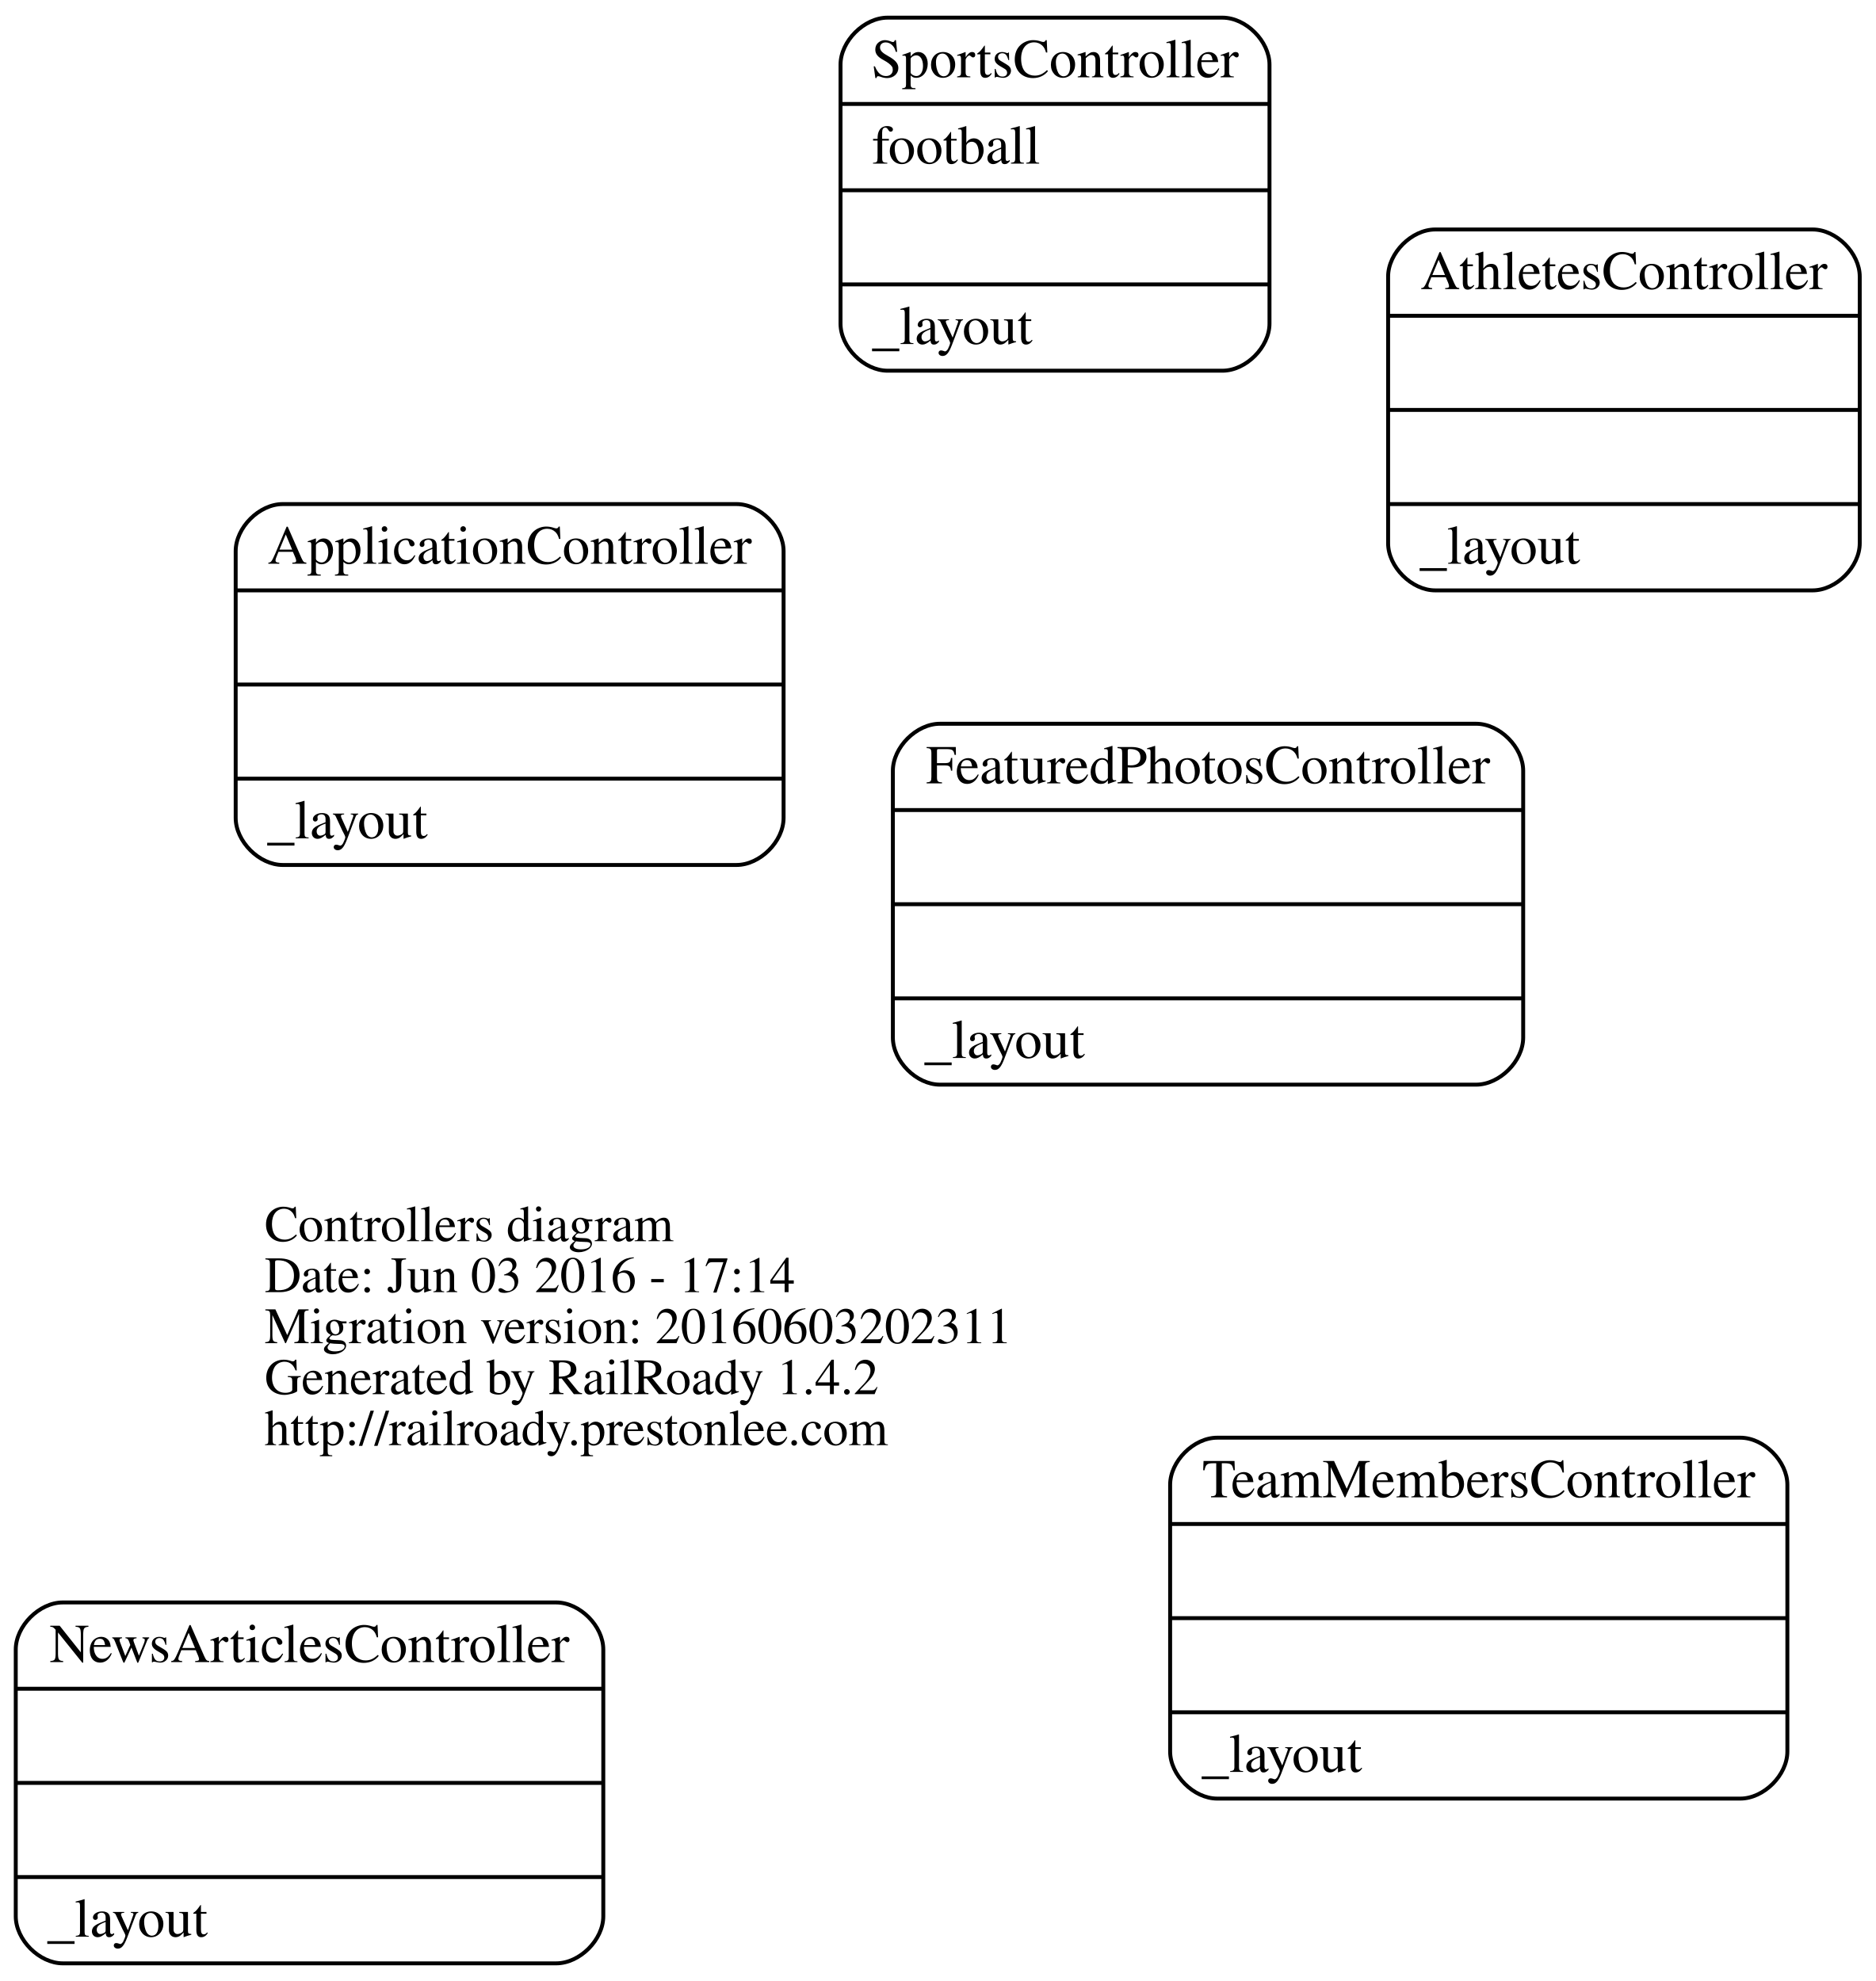
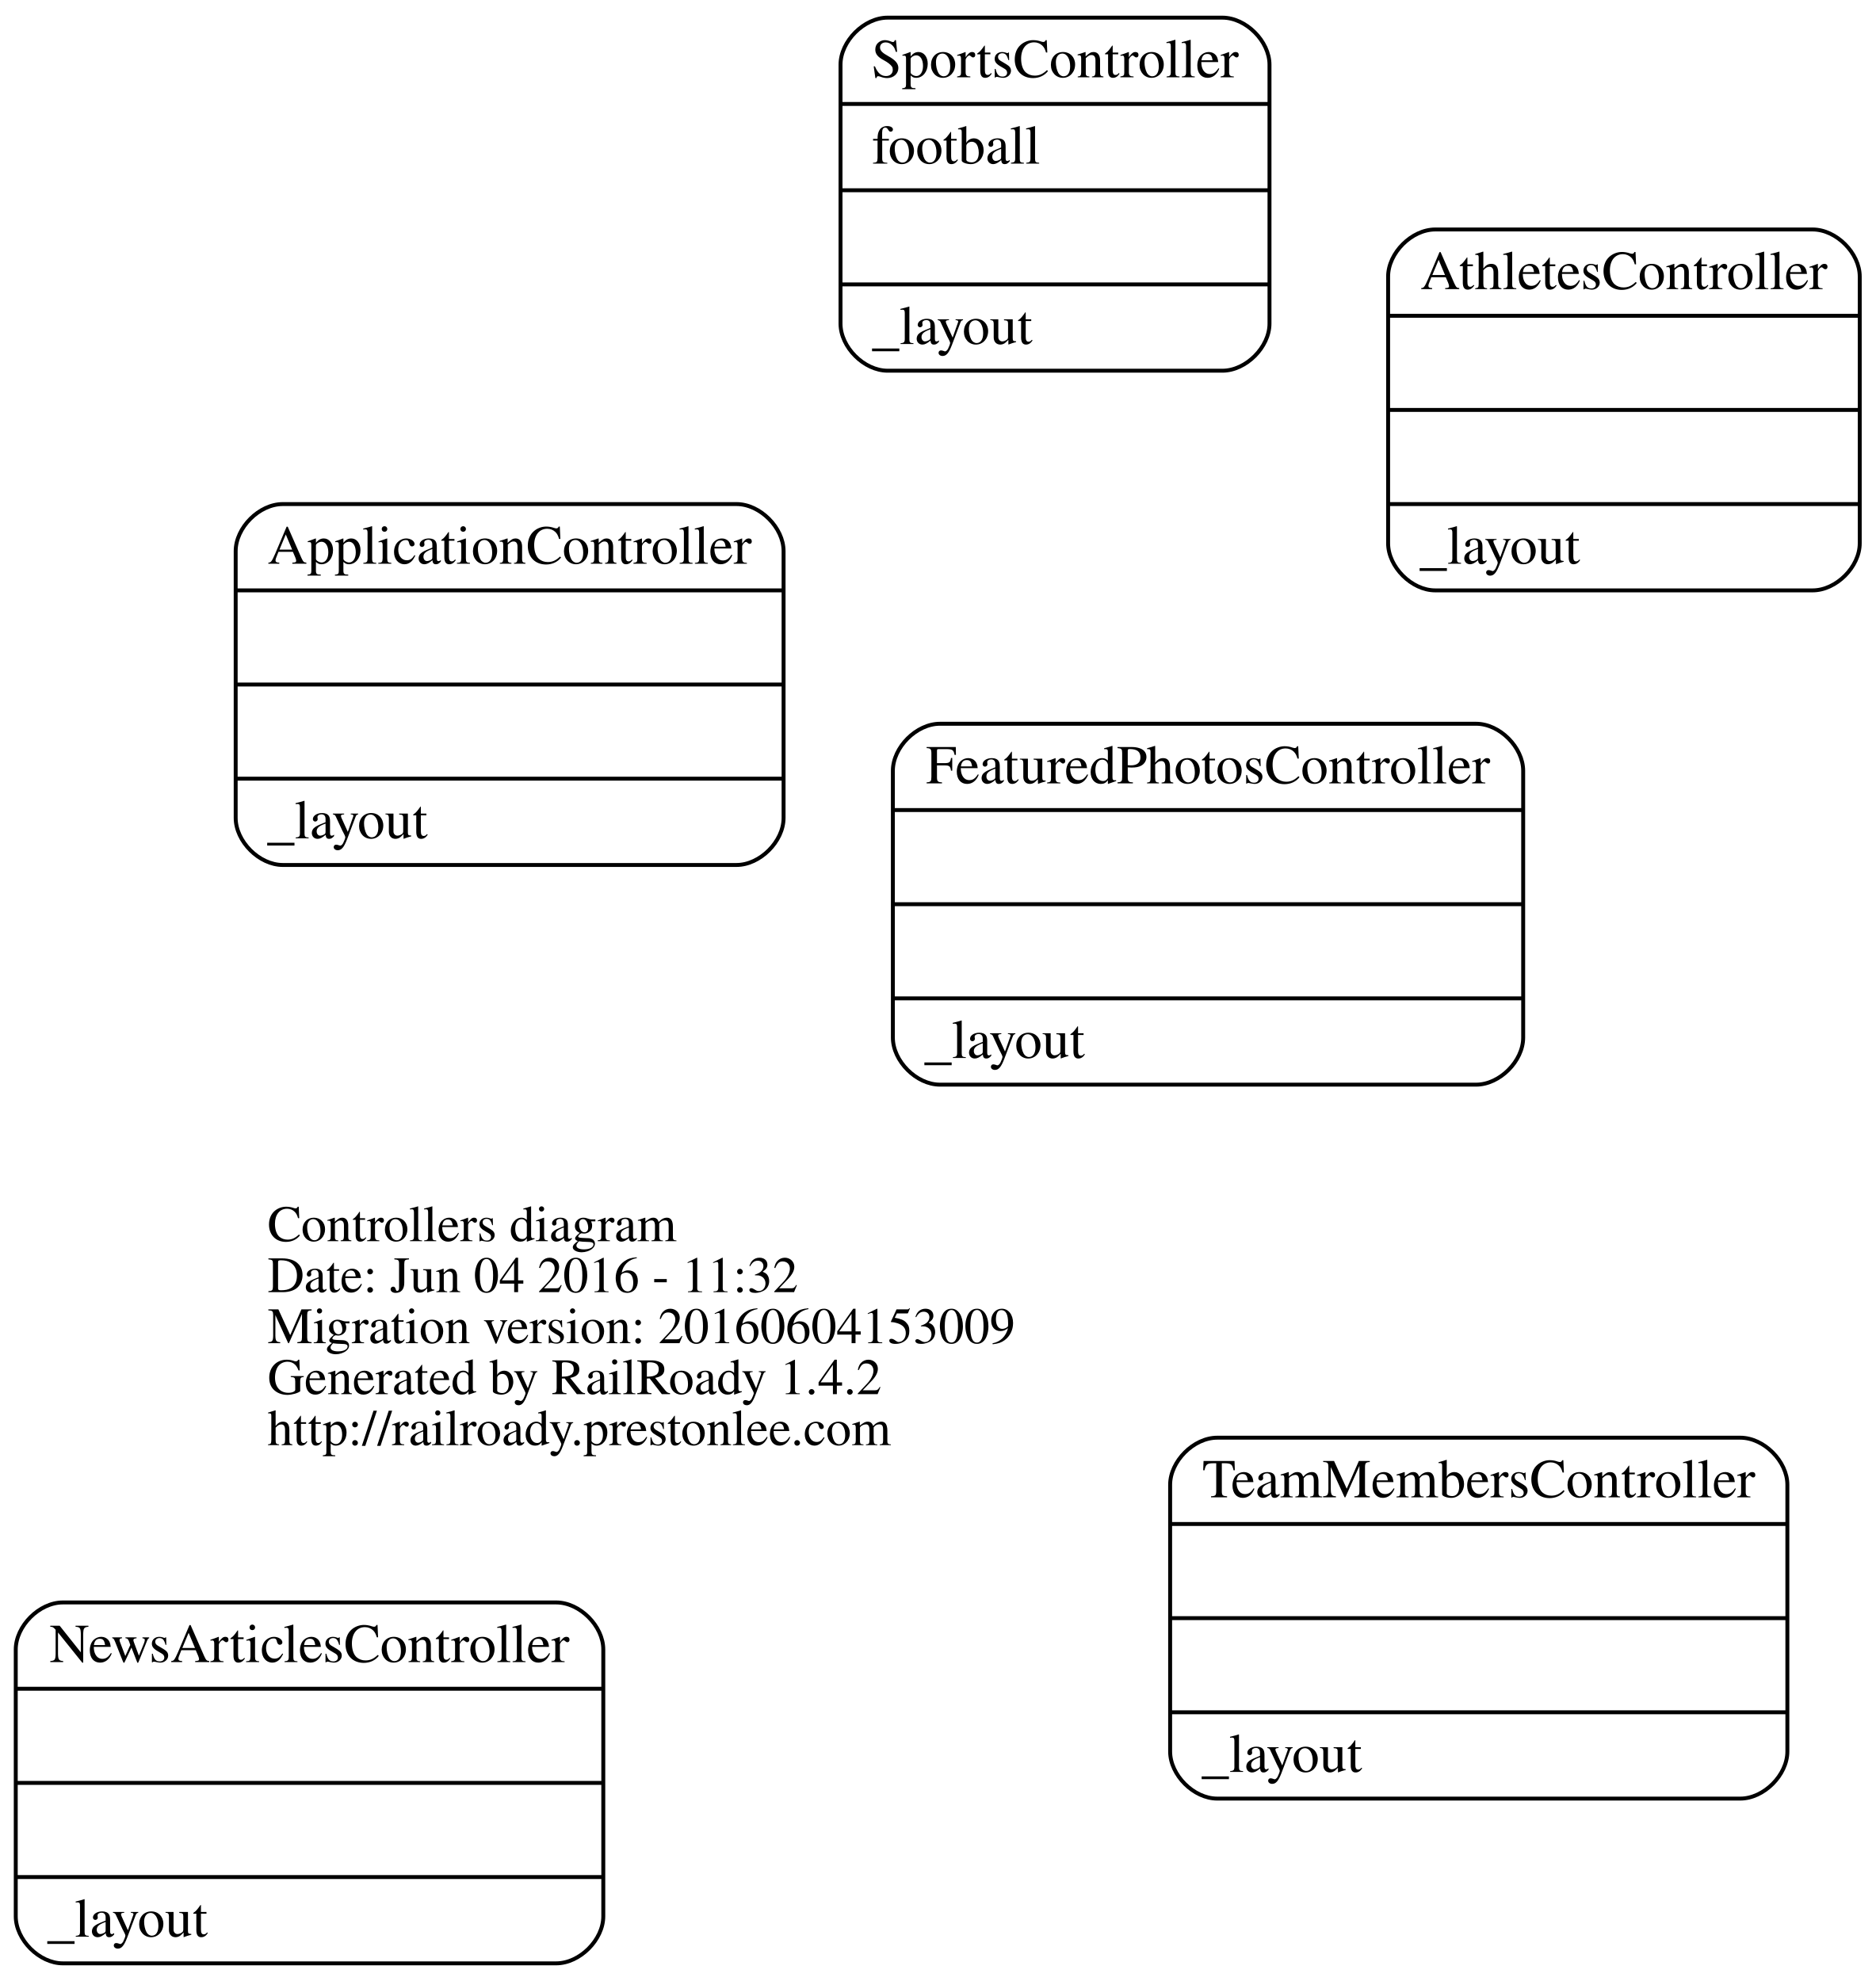
<svg xmlns="http://www.w3.org/2000/svg" width="478pt" height="505pt" viewBox="0.00 0.00 477.97 505.00">
  <g id="graph0" class="graph" transform="scale(1 1) rotate(0) translate(171.873 333.5)">
    <polygon fill="none" stroke="none" points="-171.873,171.5 -171.873,-333.5 306.1,-333.5 306.1,171.5 -171.873,171.5" />
    <g id="node1" class="node">
-       <text text-anchor="start" x="-104.45" y="-17.1" font-family="Times,serif" font-size="13.00">Controllers diagram</text>
-       <text text-anchor="start" x="-104.45" y="-4.1" font-family="Times,serif" font-size="13.00">Date: Jun 03 2016 - 17:14</text>
-       <text text-anchor="start" x="-104.45" y="8.9" font-family="Times,serif" font-size="13.00">Migration version: 20160603202311</text>
-       <text text-anchor="start" x="-104.45" y="21.9" font-family="Times,serif" font-size="13.00">Generated by RailRoady 1.4.2</text>
-       <text text-anchor="start" x="-104.45" y="34.9" font-family="Times,serif" font-size="13.00">http://railroady.prestonlee.com</text>
+       <text text-anchor="start" x="-103.688" y="-17.1" font-family="Times,serif" font-size="13.00">Controllers diagram</text>
+       <text text-anchor="start" x="-103.688" y="-4.1" font-family="Times,serif" font-size="13.00">Date: Jun 04 2016 - 11:32</text>
+       <text text-anchor="start" x="-103.688" y="8.9" font-family="Times,serif" font-size="13.00">Migration version: 20160604153009</text>
+       <text text-anchor="start" x="-103.688" y="21.9" font-family="Times,serif" font-size="13.00">Generated by RailRoady 1.4.2</text>
+       <text text-anchor="start" x="-103.688" y="34.9" font-family="Times,serif" font-size="13.00">http://railroady.prestonlee.com</text>
    </g>
    <g id="node2" class="node">
      <path fill="none" stroke="black" d="M-99.821,-113C-99.821,-113 15.821,-113 15.821,-113 21.821,-113 27.821,-119 27.821,-125 27.821,-125 27.821,-193 27.821,-193 27.821,-199 21.821,-205 15.821,-205 15.821,-205 -99.821,-205 -99.821,-205 -105.821,-205 -111.821,-199 -111.821,-193 -111.821,-193 -111.821,-125 -111.821,-125 -111.821,-119 -105.821,-113 -99.821,-113" />
      <text text-anchor="middle" x="-42" y="-189.8" font-family="Times,serif" font-size="14.00">ApplicationController</text>
      <polyline fill="none" stroke="black" points="-111.821,-183 27.821,-183 " />
      <polyline fill="none" stroke="black" points="-111.821,-159 27.821,-159 " />
      <polyline fill="none" stroke="black" points="-111.821,-135 27.821,-135 " />
      <text text-anchor="start" x="-103.821" y="-119.8" font-family="Times,serif" font-size="14.00">_layout</text>
    </g>
    <g id="node3" class="node">
      <path fill="none" stroke="black" d="M193.9,-183C193.9,-183 290.1,-183 290.1,-183 296.1,-183 302.1,-189 302.1,-195 302.1,-195 302.1,-263 302.1,-263 302.1,-269 296.1,-275 290.1,-275 290.1,-275 193.9,-275 193.9,-275 187.9,-275 181.9,-269 181.9,-263 181.9,-263 181.9,-195 181.9,-195 181.9,-189 187.9,-183 193.9,-183" />
      <text text-anchor="middle" x="242" y="-259.8" font-family="Times,serif" font-size="14.00">AthletesController</text>
      <polyline fill="none" stroke="black" points="181.9,-253 302.1,-253 " />
      <polyline fill="none" stroke="black" points="181.9,-229 302.1,-229 " />
      <polyline fill="none" stroke="black" points="181.9,-205 302.1,-205 " />
      <text text-anchor="start" x="189.9" y="-189.8" font-family="Times,serif" font-size="14.00">_layout</text>
    </g>
    <g id="node4" class="node">
      <path fill="none" stroke="black" d="M67.676,-57C67.676,-57 204.324,-57 204.324,-57 210.324,-57 216.324,-63 216.324,-69 216.324,-69 216.324,-137 216.324,-137 216.324,-143 210.324,-149 204.324,-149 204.324,-149 67.676,-149 67.676,-149 61.676,-149 55.676,-143 55.676,-137 55.676,-137 55.676,-69 55.676,-69 55.676,-63 61.676,-57 67.676,-57" />
      <text text-anchor="middle" x="136" y="-133.8" font-family="Times,serif" font-size="14.00">FeaturedPhotosController</text>
      <polyline fill="none" stroke="black" points="55.676,-127 216.324,-127 " />
      <polyline fill="none" stroke="black" points="55.676,-103 216.324,-103 " />
      <polyline fill="none" stroke="black" points="55.676,-79 216.324,-79 " />
      <text text-anchor="start" x="63.676" y="-63.8" font-family="Times,serif" font-size="14.00">_layout</text>
    </g>
    <g id="node5" class="node">
      <path fill="none" stroke="black" d="M-155.873,167C-155.873,167 -30.127,167 -30.127,167 -24.127,167 -18.127,161 -18.127,155 -18.127,155 -18.127,87 -18.127,87 -18.127,81 -24.127,75 -30.127,75 -30.127,75 -155.873,75 -155.873,75 -161.873,75 -167.873,81 -167.873,87 -167.873,87 -167.873,155 -167.873,155 -167.873,161 -161.873,167 -155.873,167" />
      <text text-anchor="middle" x="-93" y="90.2" font-family="Times,serif" font-size="14.00">NewsArticlesController</text>
      <polyline fill="none" stroke="black" points="-167.873,97 -18.127,97 " />
      <polyline fill="none" stroke="black" points="-167.873,121 -18.127,121 " />
      <polyline fill="none" stroke="black" points="-167.873,145 -18.127,145 " />
      <text text-anchor="start" x="-159.873" y="160.2" font-family="Times,serif" font-size="14.00">_layout</text>
    </g>
    <g id="node6" class="node">
      <path fill="none" stroke="black" d="M54.334,-239C54.334,-239 139.666,-239 139.666,-239 145.666,-239 151.666,-245 151.666,-251 151.666,-251 151.666,-317 151.666,-317 151.666,-323 145.666,-329 139.666,-329 139.666,-329 54.334,-329 54.334,-329 48.334,-329 42.334,-323 42.334,-317 42.334,-317 42.334,-251 42.334,-251 42.334,-245 48.334,-239 54.334,-239" />
      <text text-anchor="middle" x="97" y="-313.8" font-family="Times,serif" font-size="14.00">SportsController</text>
      <polyline fill="none" stroke="black" points="42.334,-307 151.666,-307 " />
      <text text-anchor="start" x="50.334" y="-291.8" font-family="Times,serif" font-size="14.00">football</text>
      <polyline fill="none" stroke="black" points="42.334,-285 151.666,-285 " />
      <polyline fill="none" stroke="black" points="42.334,-261 151.666,-261 " />
      <text text-anchor="start" x="50.334" y="-245.8" font-family="Times,serif" font-size="14.00">_layout</text>
    </g>
    <g id="node7" class="node">
      <path fill="none" stroke="black" d="M138.344,125C138.344,125 271.656,125 271.656,125 277.656,125 283.656,119 283.656,113 283.656,113 283.656,45 283.656,45 283.656,39 277.656,33 271.656,33 271.656,33 138.344,33 138.344,33 132.344,33 126.344,39 126.344,45 126.344,45 126.344,113 126.344,113 126.344,119 132.344,125 138.344,125" />
      <text text-anchor="middle" x="205" y="48.2" font-family="Times,serif" font-size="14.00">TeamMembersController</text>
      <polyline fill="none" stroke="black" points="126.344,55 283.656,55 " />
      <polyline fill="none" stroke="black" points="126.344,79 283.656,79 " />
      <polyline fill="none" stroke="black" points="126.344,103 283.656,103 " />
      <text text-anchor="start" x="134.344" y="118.2" font-family="Times,serif" font-size="14.00">_layout</text>
    </g>
  </g>
</svg>
